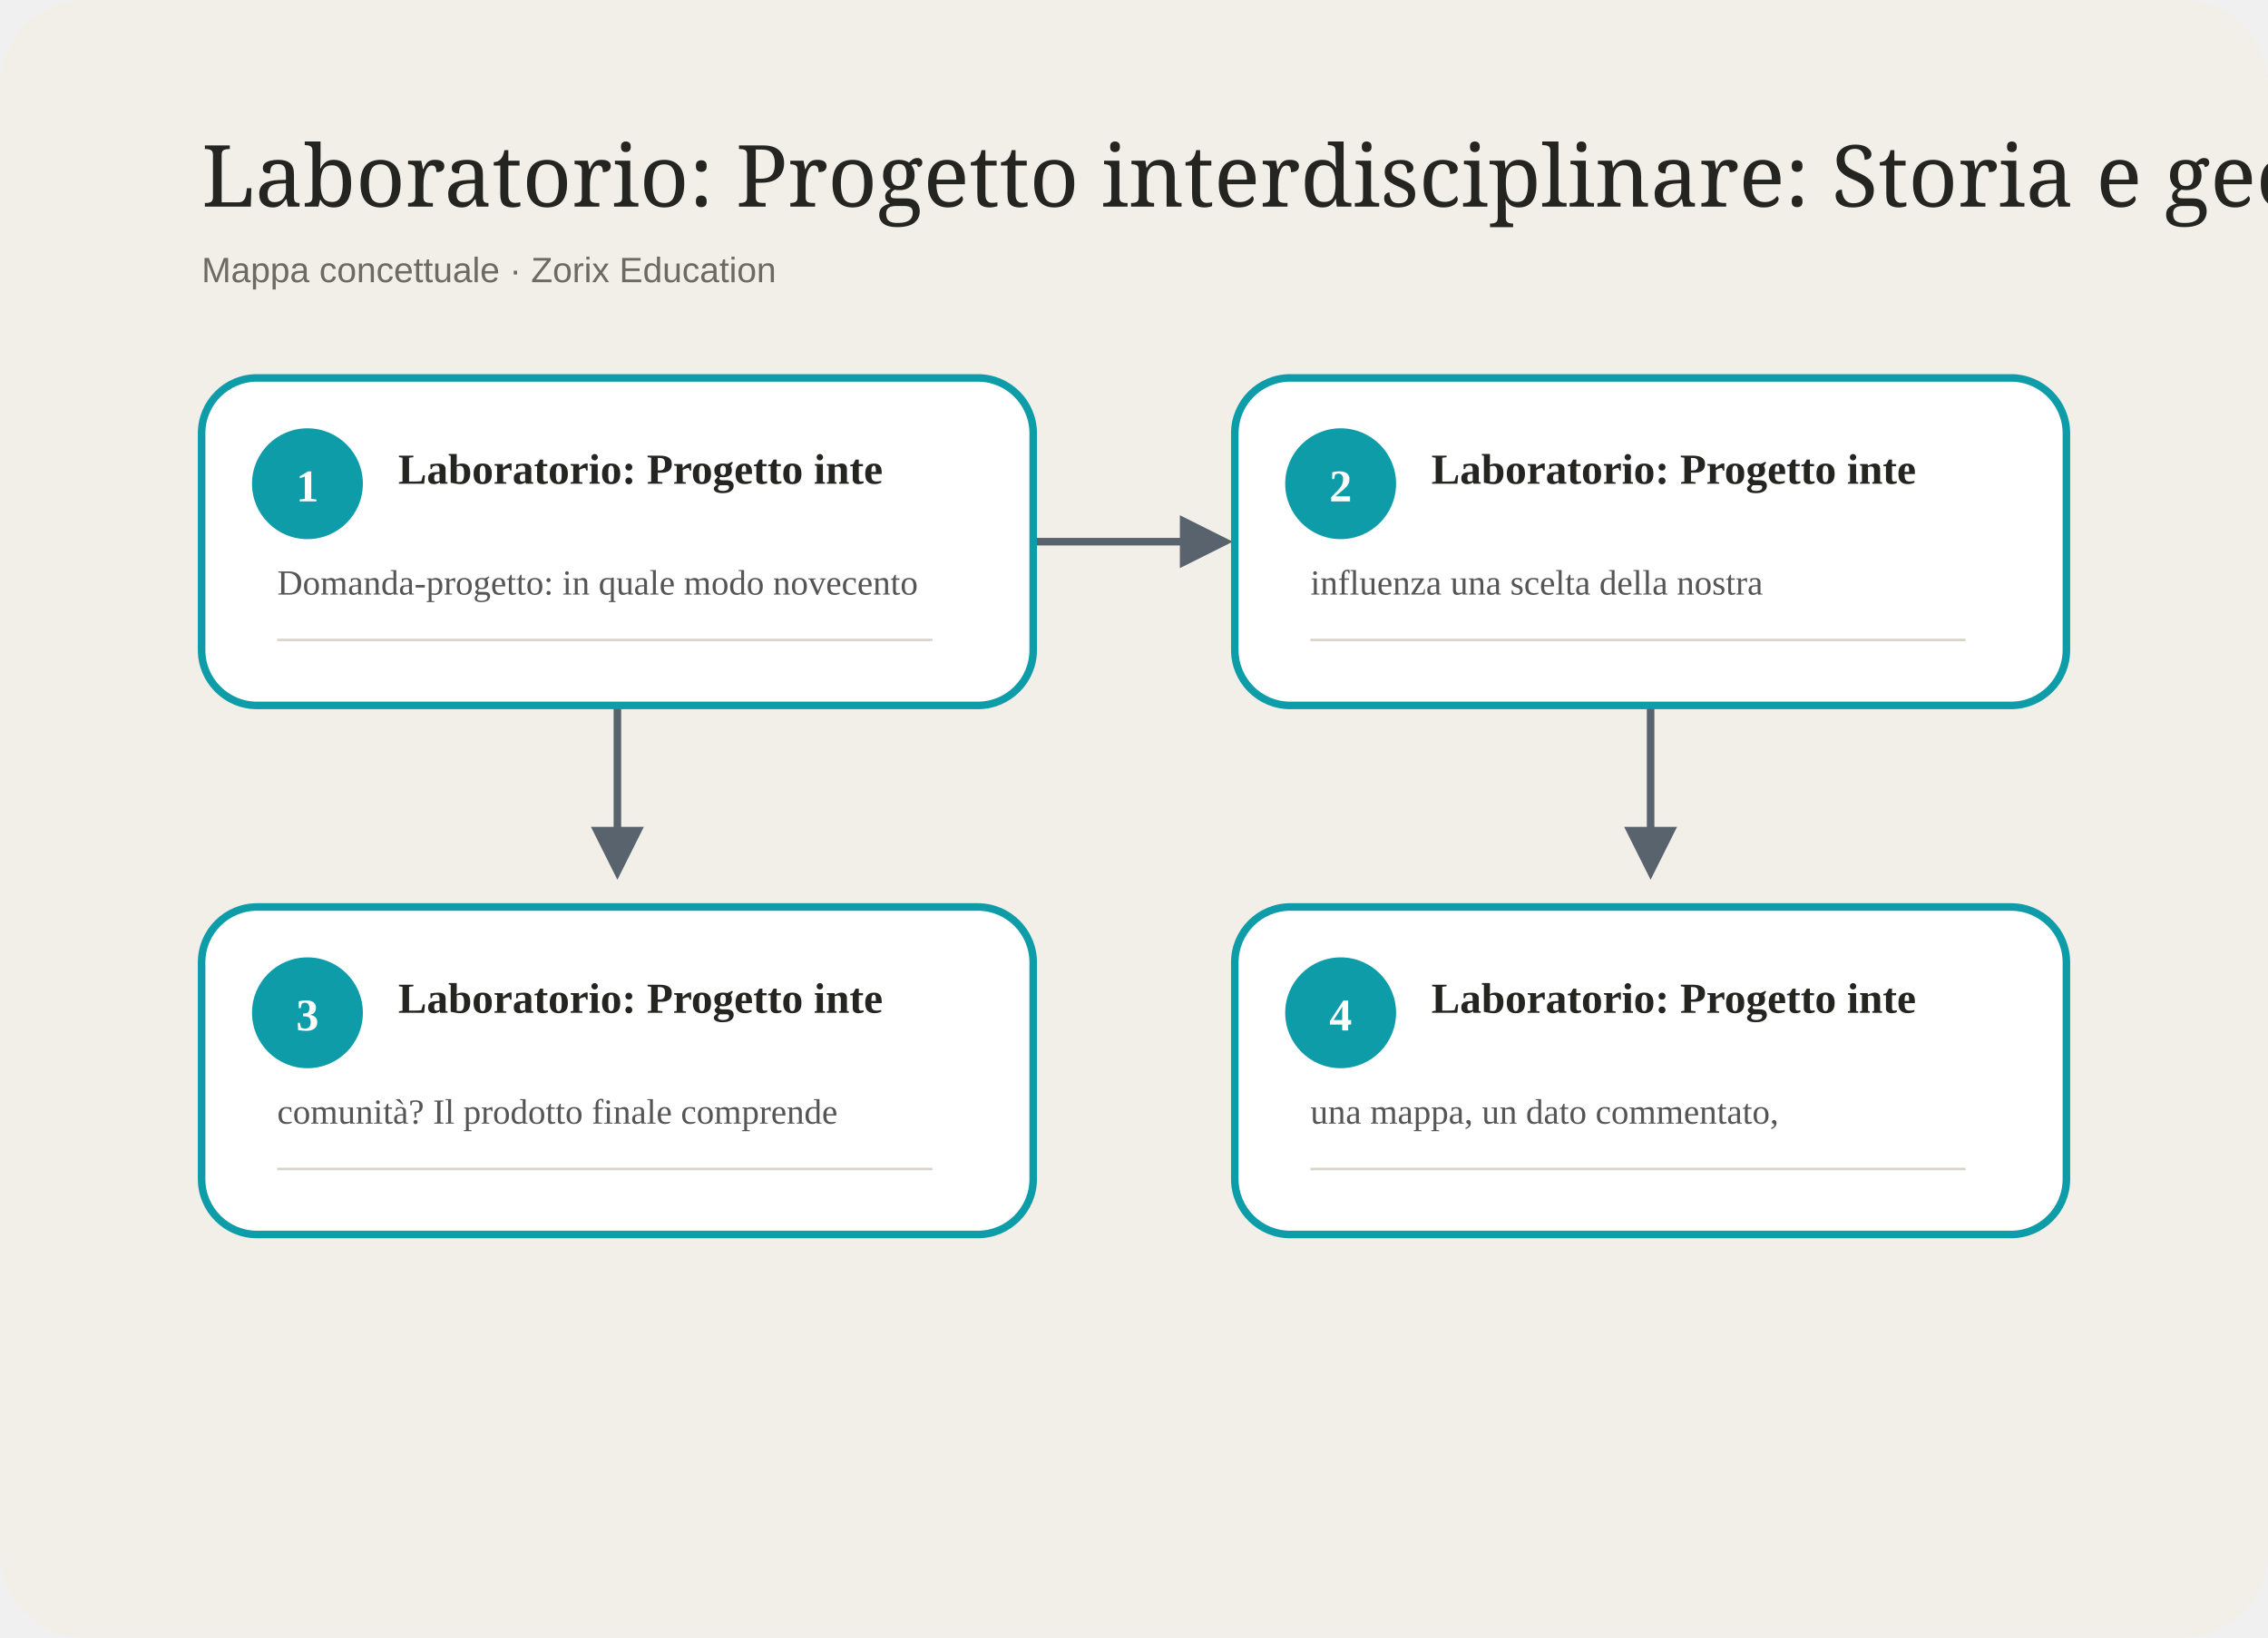
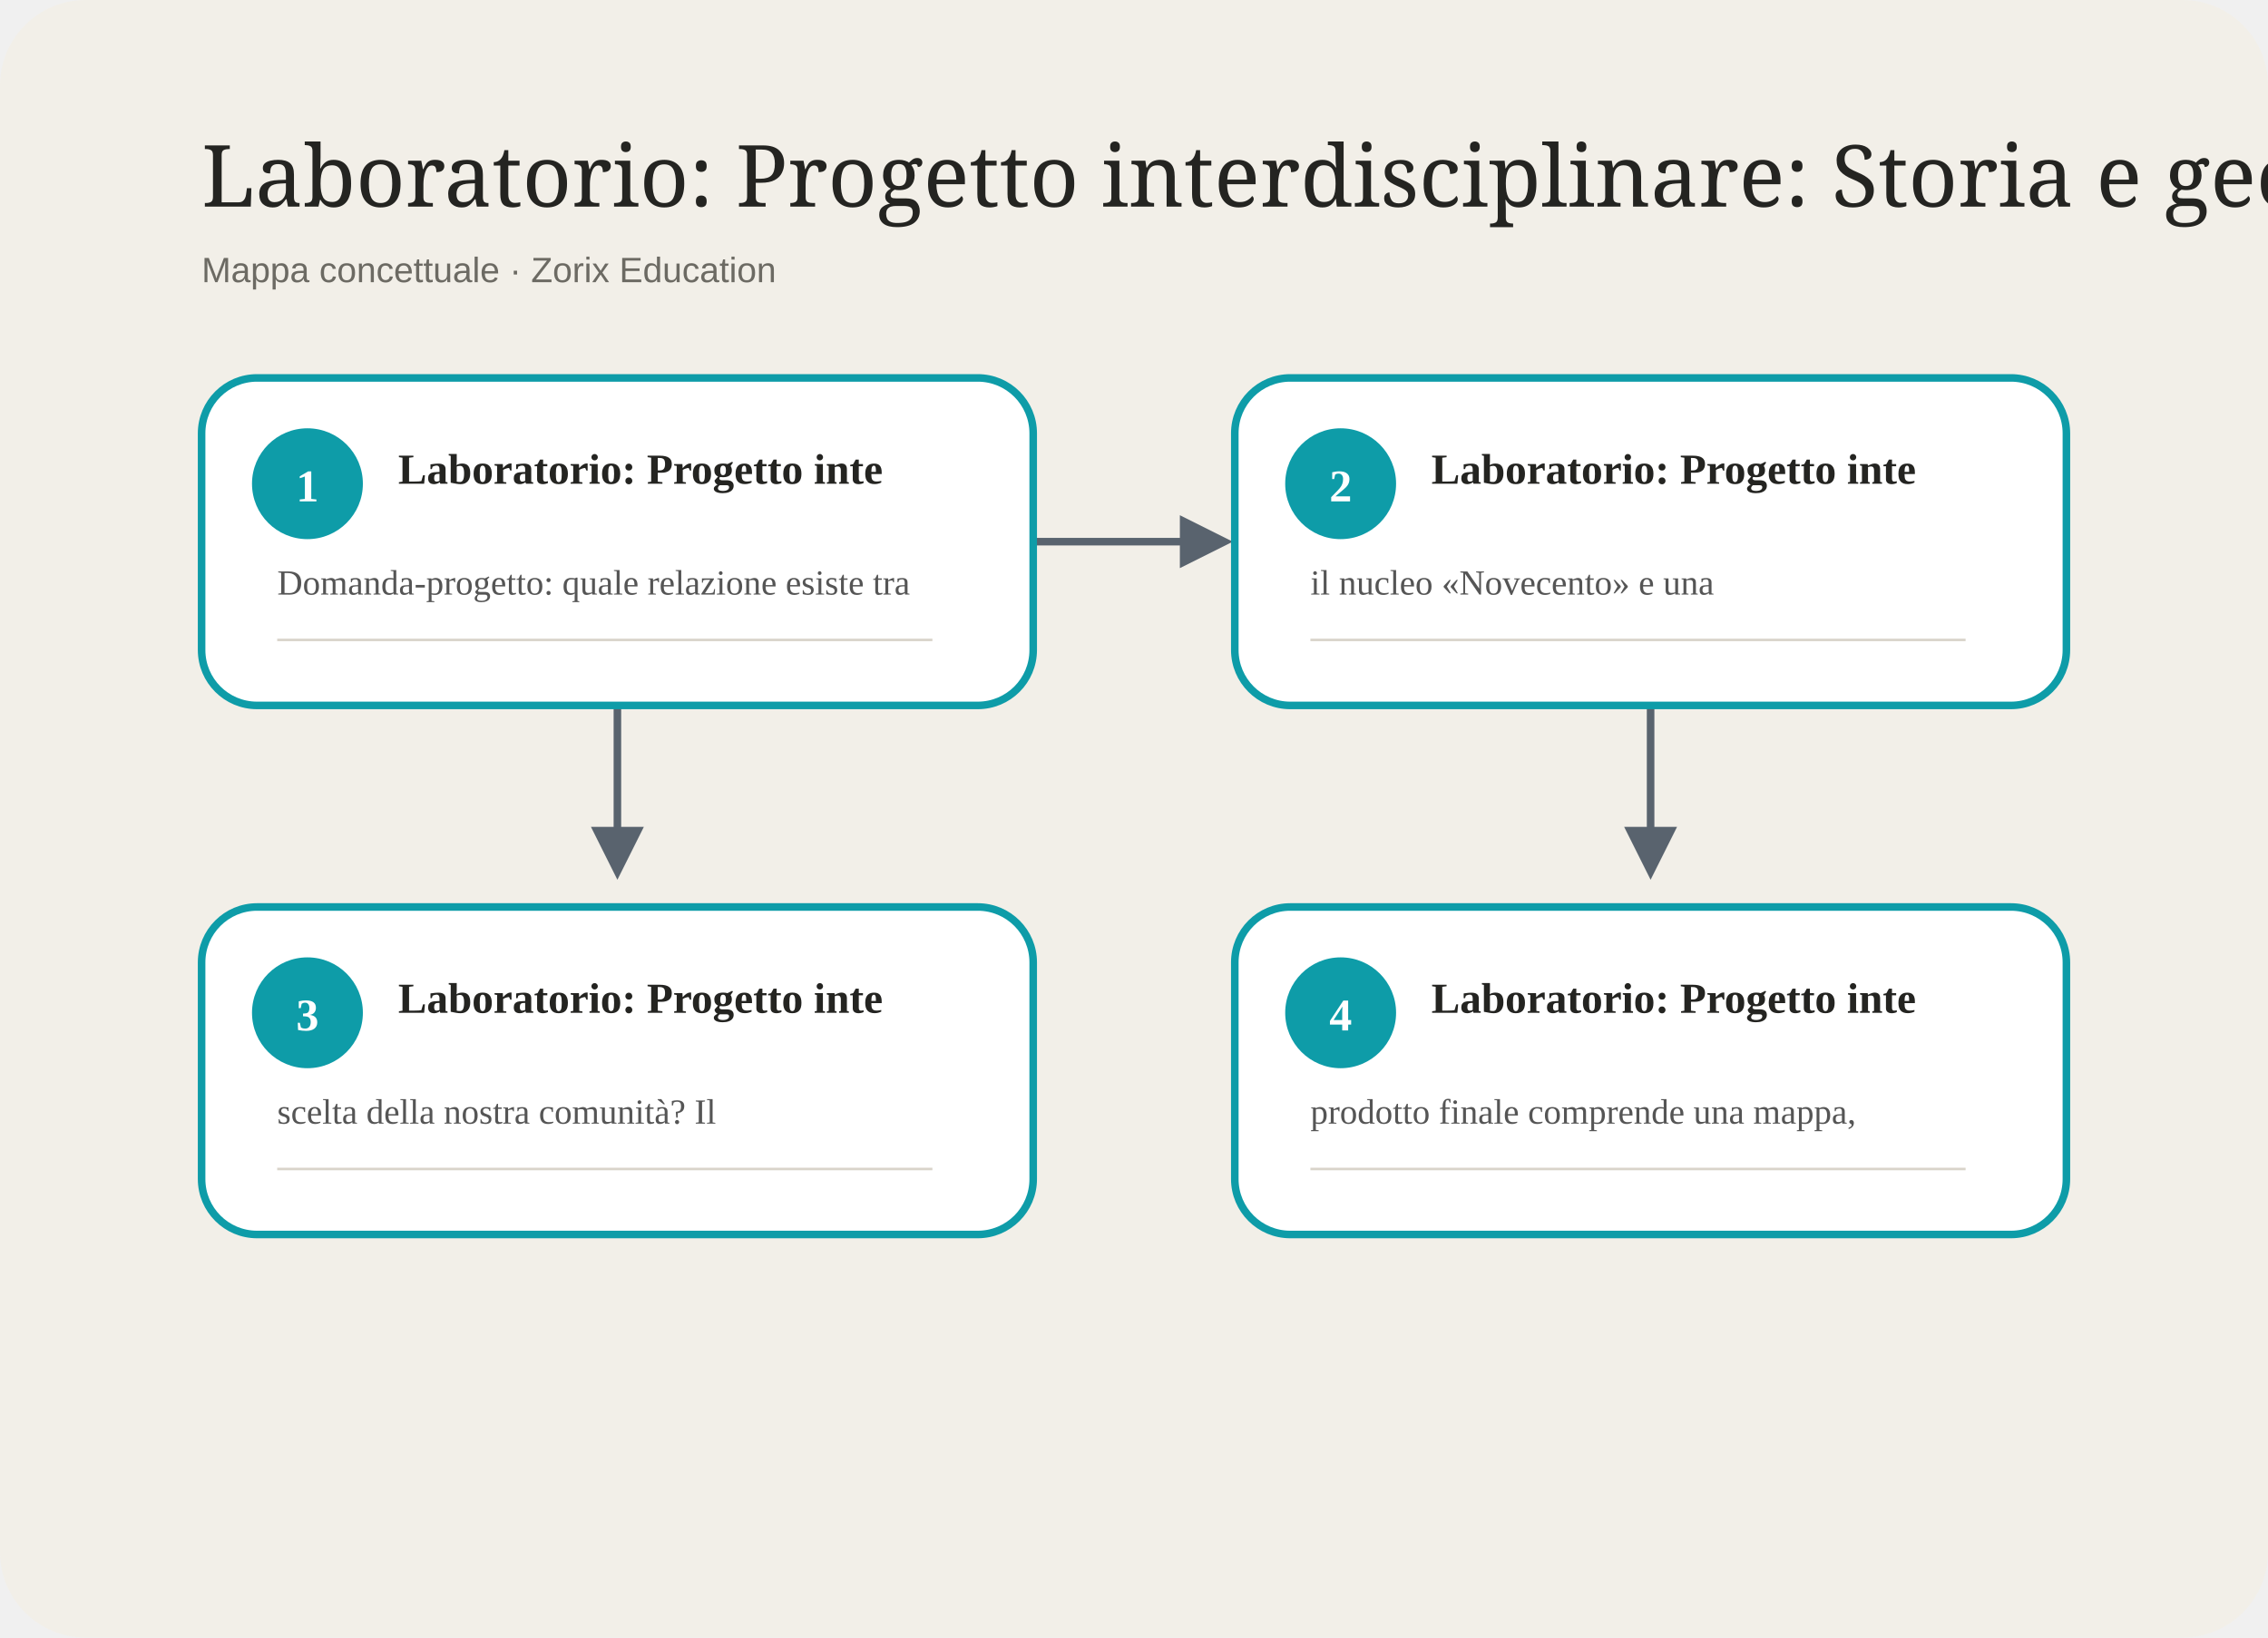
<svg xmlns="http://www.w3.org/2000/svg" width="900" height="650" viewBox="0 0 900 650" role="img" aria-labelledby="t d">
  <defs>
    <marker id="a" viewBox="0 0 10 10" refX="8" refY="5" markerWidth="7" markerHeight="7" orient="auto-start-reverse">
      <path d="M0 0L10 5L0 10z" fill="#59636e" />
    </marker>
  </defs>
  <rect width="900" height="650" rx="34" fill="#f2efe8" />
  <text x="80" y="82" font-family="Georgia,serif" font-size="34" fill="#242421">Laboratorio: Progetto interdisciplinare: Storia e geografia nel mondo</text>
  <text x="80" y="112" font-family="Arial,sans-serif" font-size="14" fill="#6c6a63">Mappa concettuale · Zorix Education</text>
  <path d="M410 215 H485" stroke="#59636e" stroke-width="3" marker-end="url(#a)" />
  <path d="M245 280 V345" stroke="#59636e" stroke-width="3" marker-end="url(#a)" />
  <path d="M655 280 V345" stroke="#59636e" stroke-width="3" marker-end="url(#a)" />
  <g transform="translate(80 150)">
    <rect width="330" height="130" rx="22" fill="#fff" stroke="#0e9ca8" stroke-width="3" />
    <circle cx="42" cy="42" r="22" fill="#0e9ca8" />
    <text x="42" y="49" text-anchor="middle" fill="white" font-size="18" font-weight="700">1</text>
    <text x="78" y="42" font-size="17" font-weight="700" fill="#242421">Laboratorio: Progetto inte</text>
-     <text x="30" y="86" font-size="14" fill="#555">Domanda-progetto: in quale modo novecento</text>
+     <text x="30" y="86" font-size="14" fill="#555">Domanda-progetto: quale relazione esiste tra</text>
    <path d="M30 104 H290" stroke="#d9d4ca" />
  </g>
  <g transform="translate(490 150)">
    <rect width="330" height="130" rx="22" fill="#fff" stroke="#0e9ca8" stroke-width="3" />
    <circle cx="42" cy="42" r="22" fill="#0e9ca8" />
    <text x="42" y="49" text-anchor="middle" fill="white" font-size="18" font-weight="700">2</text>
    <text x="78" y="42" font-size="17" font-weight="700" fill="#242421">Laboratorio: Progetto inte</text>
-     <text x="30" y="86" font-size="14" fill="#555">influenza una scelta della nostra</text>
+     <text x="30" y="86" font-size="14" fill="#555">il nucleo «Novecento» e una</text>
    <path d="M30 104 H290" stroke="#d9d4ca" />
  </g>
  <g transform="translate(80 360)">
    <rect width="330" height="130" rx="22" fill="#fff" stroke="#0e9ca8" stroke-width="3" />
    <circle cx="42" cy="42" r="22" fill="#0e9ca8" />
    <text x="42" y="49" text-anchor="middle" fill="white" font-size="18" font-weight="700">3</text>
    <text x="78" y="42" font-size="17" font-weight="700" fill="#242421">Laboratorio: Progetto inte</text>
-     <text x="30" y="86" font-size="14" fill="#555">comunità? Il prodotto finale comprende</text>
+     <text x="30" y="86" font-size="14" fill="#555">scelta della nostra comunità? Il</text>
    <path d="M30 104 H290" stroke="#d9d4ca" />
  </g>
  <g transform="translate(490 360)">
    <rect width="330" height="130" rx="22" fill="#fff" stroke="#0e9ca8" stroke-width="3" />
    <circle cx="42" cy="42" r="22" fill="#0e9ca8" />
    <text x="42" y="49" text-anchor="middle" fill="white" font-size="18" font-weight="700">4</text>
    <text x="78" y="42" font-size="17" font-weight="700" fill="#242421">Laboratorio: Progetto inte</text>
-     <text x="30" y="86" font-size="14" fill="#555">una mappa, un dato commentato,</text>
+     <text x="30" y="86" font-size="14" fill="#555">prodotto finale comprende una mappa,</text>
    <path d="M30 104 H290" stroke="#d9d4ca" />
  </g>
</svg>
